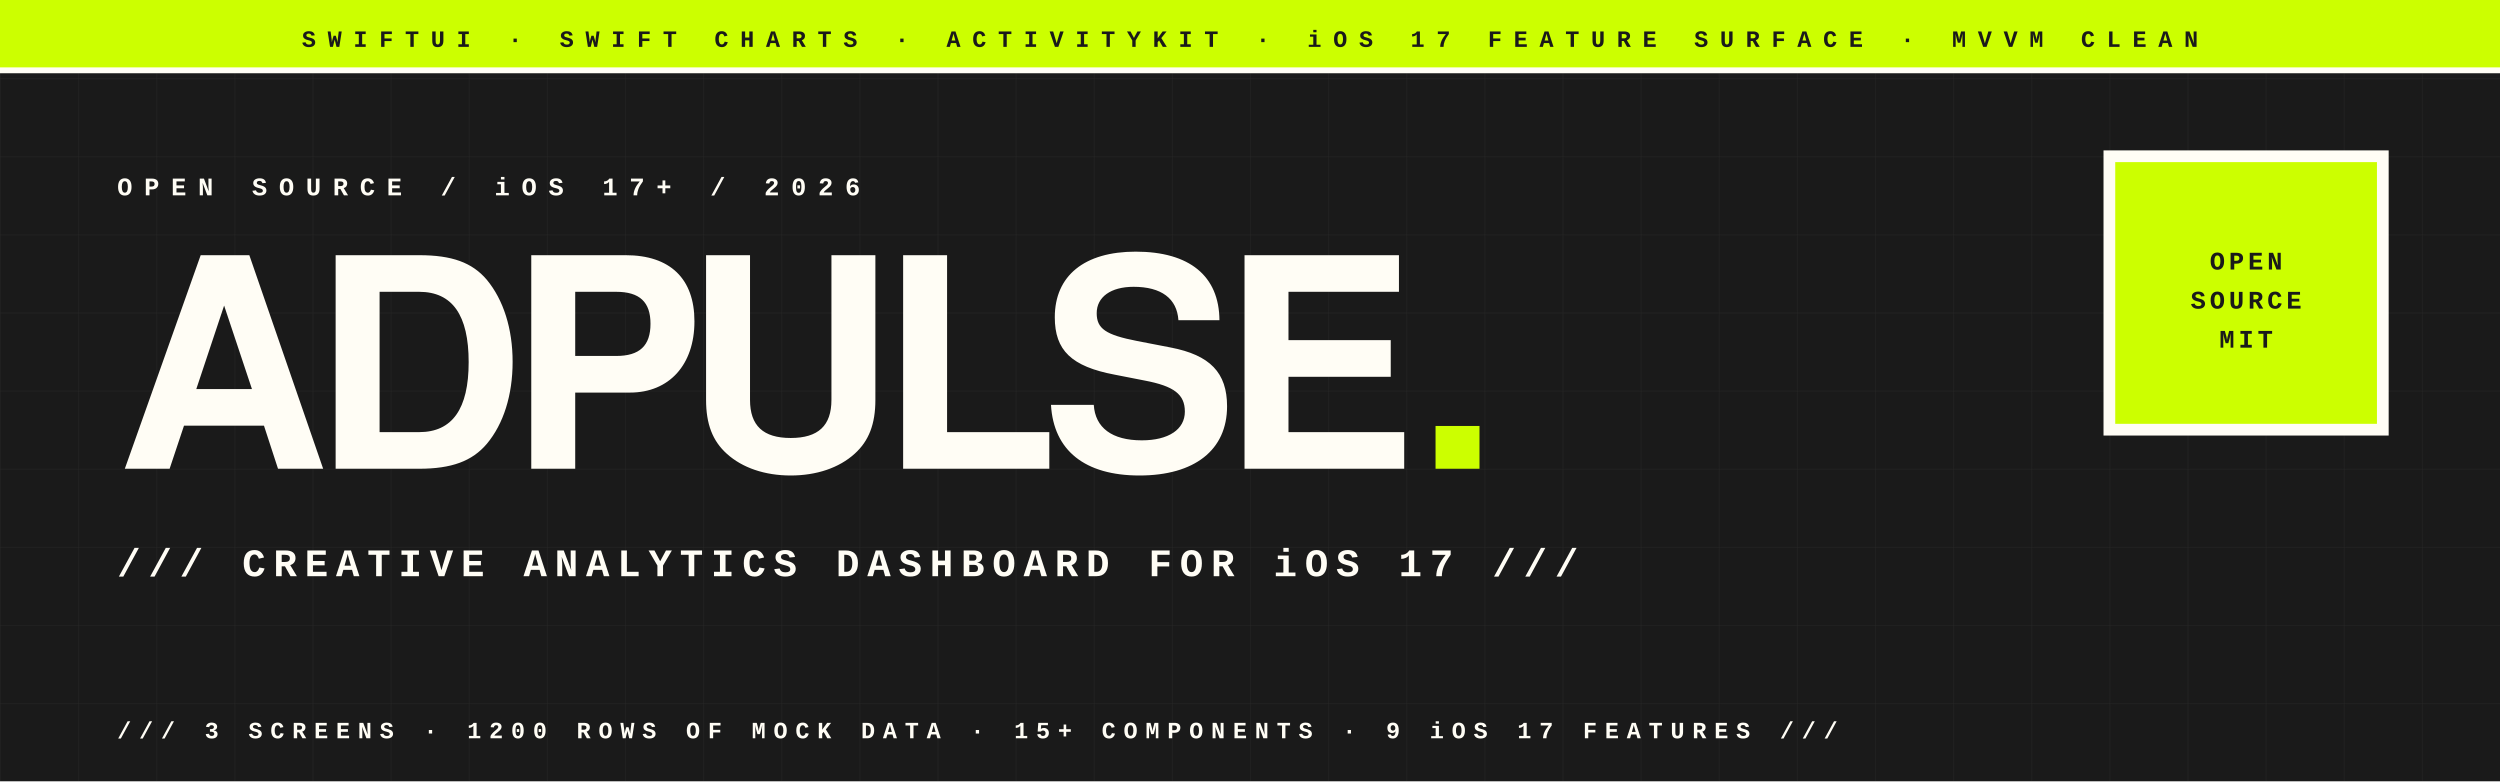
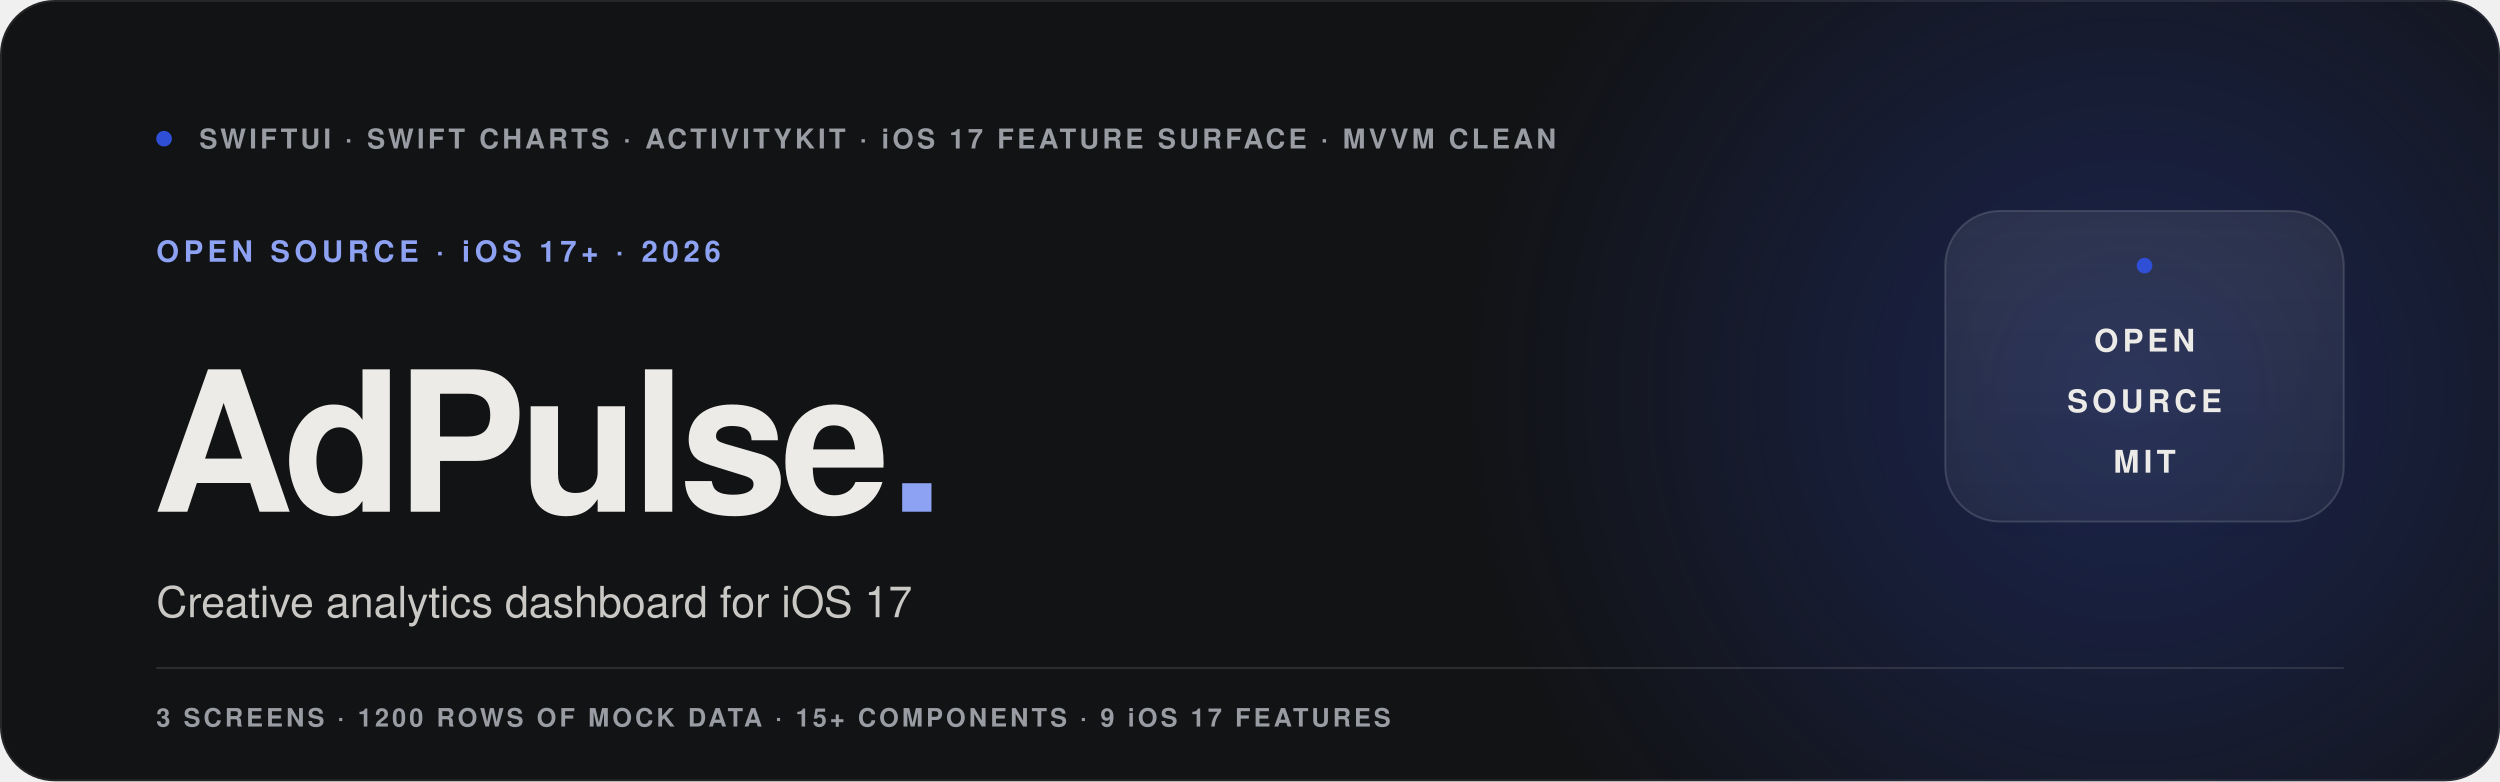
- <svg xmlns="http://www.w3.org/2000/svg" viewBox="0 0 1280 400" width="1280" height="400" role="img" aria-label="AdPulse — Creative Analytics for iOS">
+ <svg xmlns="http://www.w3.org/2000/svg" viewBox="0 0 1280 400" width="1280" height="400" role="img" aria-label="AdPulse: Creative Analytics for iOS">
  <defs>
-     <pattern id="grid" width="40" height="40" patternUnits="userSpaceOnUse">
-       <path d="M 40 0 L 0 0 0 40" fill="none" stroke="#FFFDF5" stroke-width="0.5" stroke-opacity="0.06" />
-     </pattern>
+     <radialGradient id="glow" gradientUnits="userSpaceOnUse" cx="1090" cy="200" r="340">
+       <stop offset="0" stop-color="#2E4FD6" stop-opacity=".30" />
+       <stop offset="1" stop-color="#2E4FD6" stop-opacity="0" />
+     </radialGradient>
+     <linearGradient id="card" x1="0" y1="0" x2="0" y2="1">
+       <stop offset="0" stop-color="#FFFFFF" stop-opacity=".08" />
+       <stop offset="1" stop-color="#FFFFFF" stop-opacity=".04" />
+     </linearGradient>
+     <filter id="lift" x="-30%" y="-30%" width="160%" height="170%">
+       <feDropShadow dx="0" dy="12" stdDeviation="16" flood-color="#000000" flood-opacity=".45" />
+     </filter>
    <style>
-       .heading { font-family: 'Helvetica Neue', 'Arial Black', Helvetica, Arial, sans-serif; font-weight: 900; }
-       .mono    { font-family: ui-monospace, 'SF Mono', Menlo, Consolas, 'Courier New', monospace; font-weight: 700; }
+       text { font-family: Satoshi,'Helvetica Neue',Helvetica,Arial,'Liberation Sans',sans-serif; }
    </style>
  </defs>
-   <rect width="1280" height="400" fill="#1A1A1A" />
-   <rect width="1280" height="400" fill="url(#grid)" />
-   <rect x="0" y="0" width="1280" height="36" fill="#CCFF00" />
-   <line x1="0" y1="36" x2="1280" y2="36" stroke="#FFFDF5" stroke-width="3" />
-   <text class="mono" x="640" y="24" text-anchor="middle" font-size="12" fill="#1A1A1A" letter-spacing="6">SWIFTUI · SWIFT CHARTS · ACTIVITYKIT · iOS 17 FEATURE SURFACE · MVVM CLEAN</text>
-   <text class="mono" x="60" y="100" font-size="13" fill="#FFFDF5" letter-spacing="6">OPEN SOURCE / iOS 17+ / 2026</text>
-   <text class="heading" x="60" y="240" font-size="150" fill="#FFFDF5" letter-spacing="-8">ADPULSE<tspan fill="#CCFF00">.</tspan>
+   <rect width="1280" height="400" rx="28" fill="#121315" />
+   <rect width="1280" height="400" rx="28" fill="url(#glow)" />
+   <rect x="0.5" y="0.5" width="1279" height="399" rx="27.5" fill="none" stroke="#FFFFFF" stroke-opacity=".08" />
+   <circle cx="84" cy="71" r="4" fill="#2E4FD6" />
+   <text x="102" y="76" font-size="14" font-weight="600" letter-spacing="1.68" fill="#9A9CA3">SWIFTUI · SWIFT CHARTS · ACTIVITYKIT · iOS 17 FEATURE SURFACE · MVVM CLEAN</text>
+   <text x="80" y="134" font-size="15" font-weight="700" letter-spacing="2.40" fill="#8EA2F4">OPEN SOURCE · iOS 17+ · 2026</text>
+   <text x="78" y="262" font-size="100.0" font-weight="700" letter-spacing="-3.50" fill="#ECEBE7">AdPulse<tspan fill="#8EA2F4">.</tspan>
  </text>
-   <text class="mono" x="60" y="295" font-size="20" fill="#FFFDF5" letter-spacing="4">/// CREATIVE ANALYTICS DASHBOARD FOR iOS 17 ///</text>
-   <rect x="1080" y="80" width="140" height="140" fill="#CCFF00" stroke="#FFFDF5" stroke-width="6" />
-   <text class="mono" x="1150" y="138" text-anchor="middle" font-size="13" fill="#1A1A1A" letter-spacing="2">OPEN</text>
-   <text class="mono" x="1150" y="158" text-anchor="middle" font-size="13" fill="#1A1A1A" letter-spacing="2">SOURCE</text>
-   <text class="mono" x="1150" y="178" text-anchor="middle" font-size="13" fill="#1A1A1A" letter-spacing="2">MIT</text>
-   <text class="mono" x="60" y="378" font-size="12" fill="#FFFDF5" letter-spacing="4">/// 3 SCREENS · 1200 ROWS OF MOCK DATA · 15+ COMPONENTS · 9 iOS 17 FEATURES ///</text>
+   <text x="80" y="316" font-size="22" font-weight="500" fill="#C9C8C4">Creative analytics dashboard for iOS 17</text>
+   <line x1="80" y1="342" x2="1200" y2="342" stroke="#ECEBE7" stroke-opacity=".12" />
+   <text x="80" y="372" font-size="13" font-weight="600" letter-spacing="1.56" fill="#9A9CA3">3 SCREENS · 1200 ROWS OF MOCK DATA · 15+ COMPONENTS · 9 iOS 17 FEATURES</text>
+   <g filter="url(#lift)">
+     <rect x="996" y="108" width="204" height="159" rx="28" fill="url(#card)" stroke="#FFFFFF" stroke-opacity=".14" />
+   </g>
+   <circle cx="1098" cy="136" r="4" fill="#2E4FD6" />
+   <text x="1098" y="180" text-anchor="middle" font-size="16" font-weight="700" letter-spacing="2.2" fill="#ECEBE7">OPEN</text>
+   <text x="1098" y="211" text-anchor="middle" font-size="16" font-weight="700" letter-spacing="2.2" fill="#ECEBE7">SOURCE</text>
+   <text x="1098" y="242" text-anchor="middle" font-size="16" font-weight="700" letter-spacing="2.2" fill="#ECEBE7">MIT</text>
</svg>
